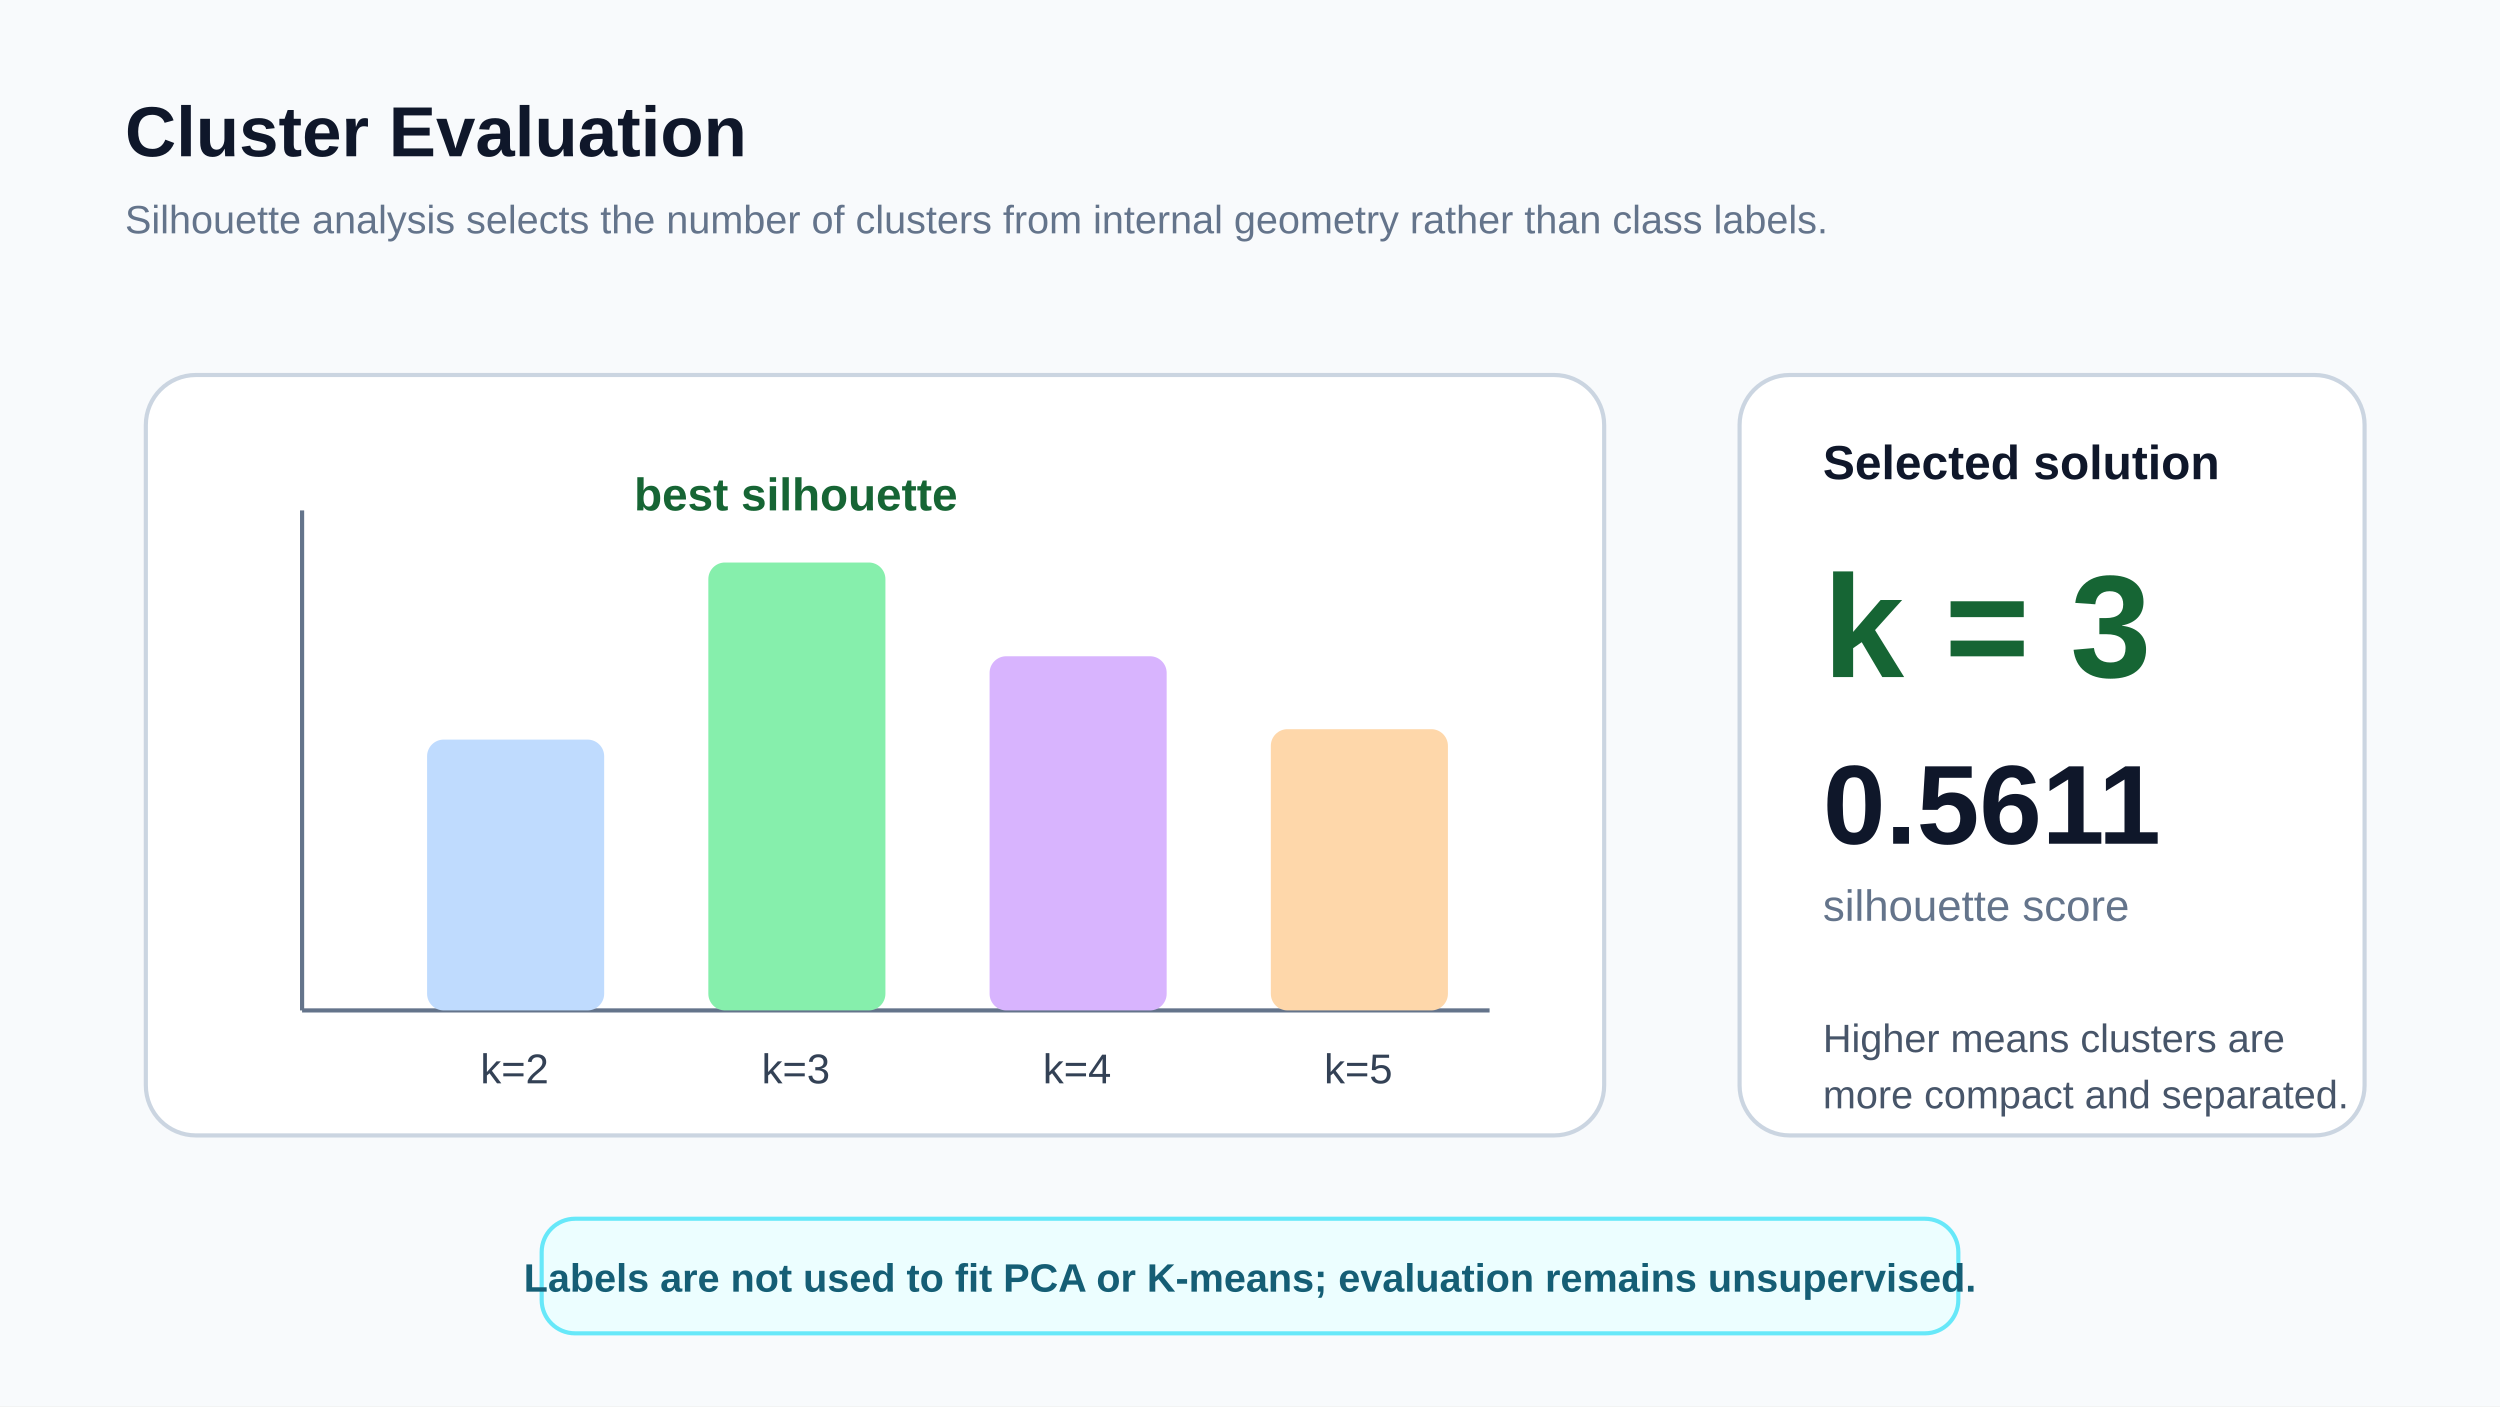
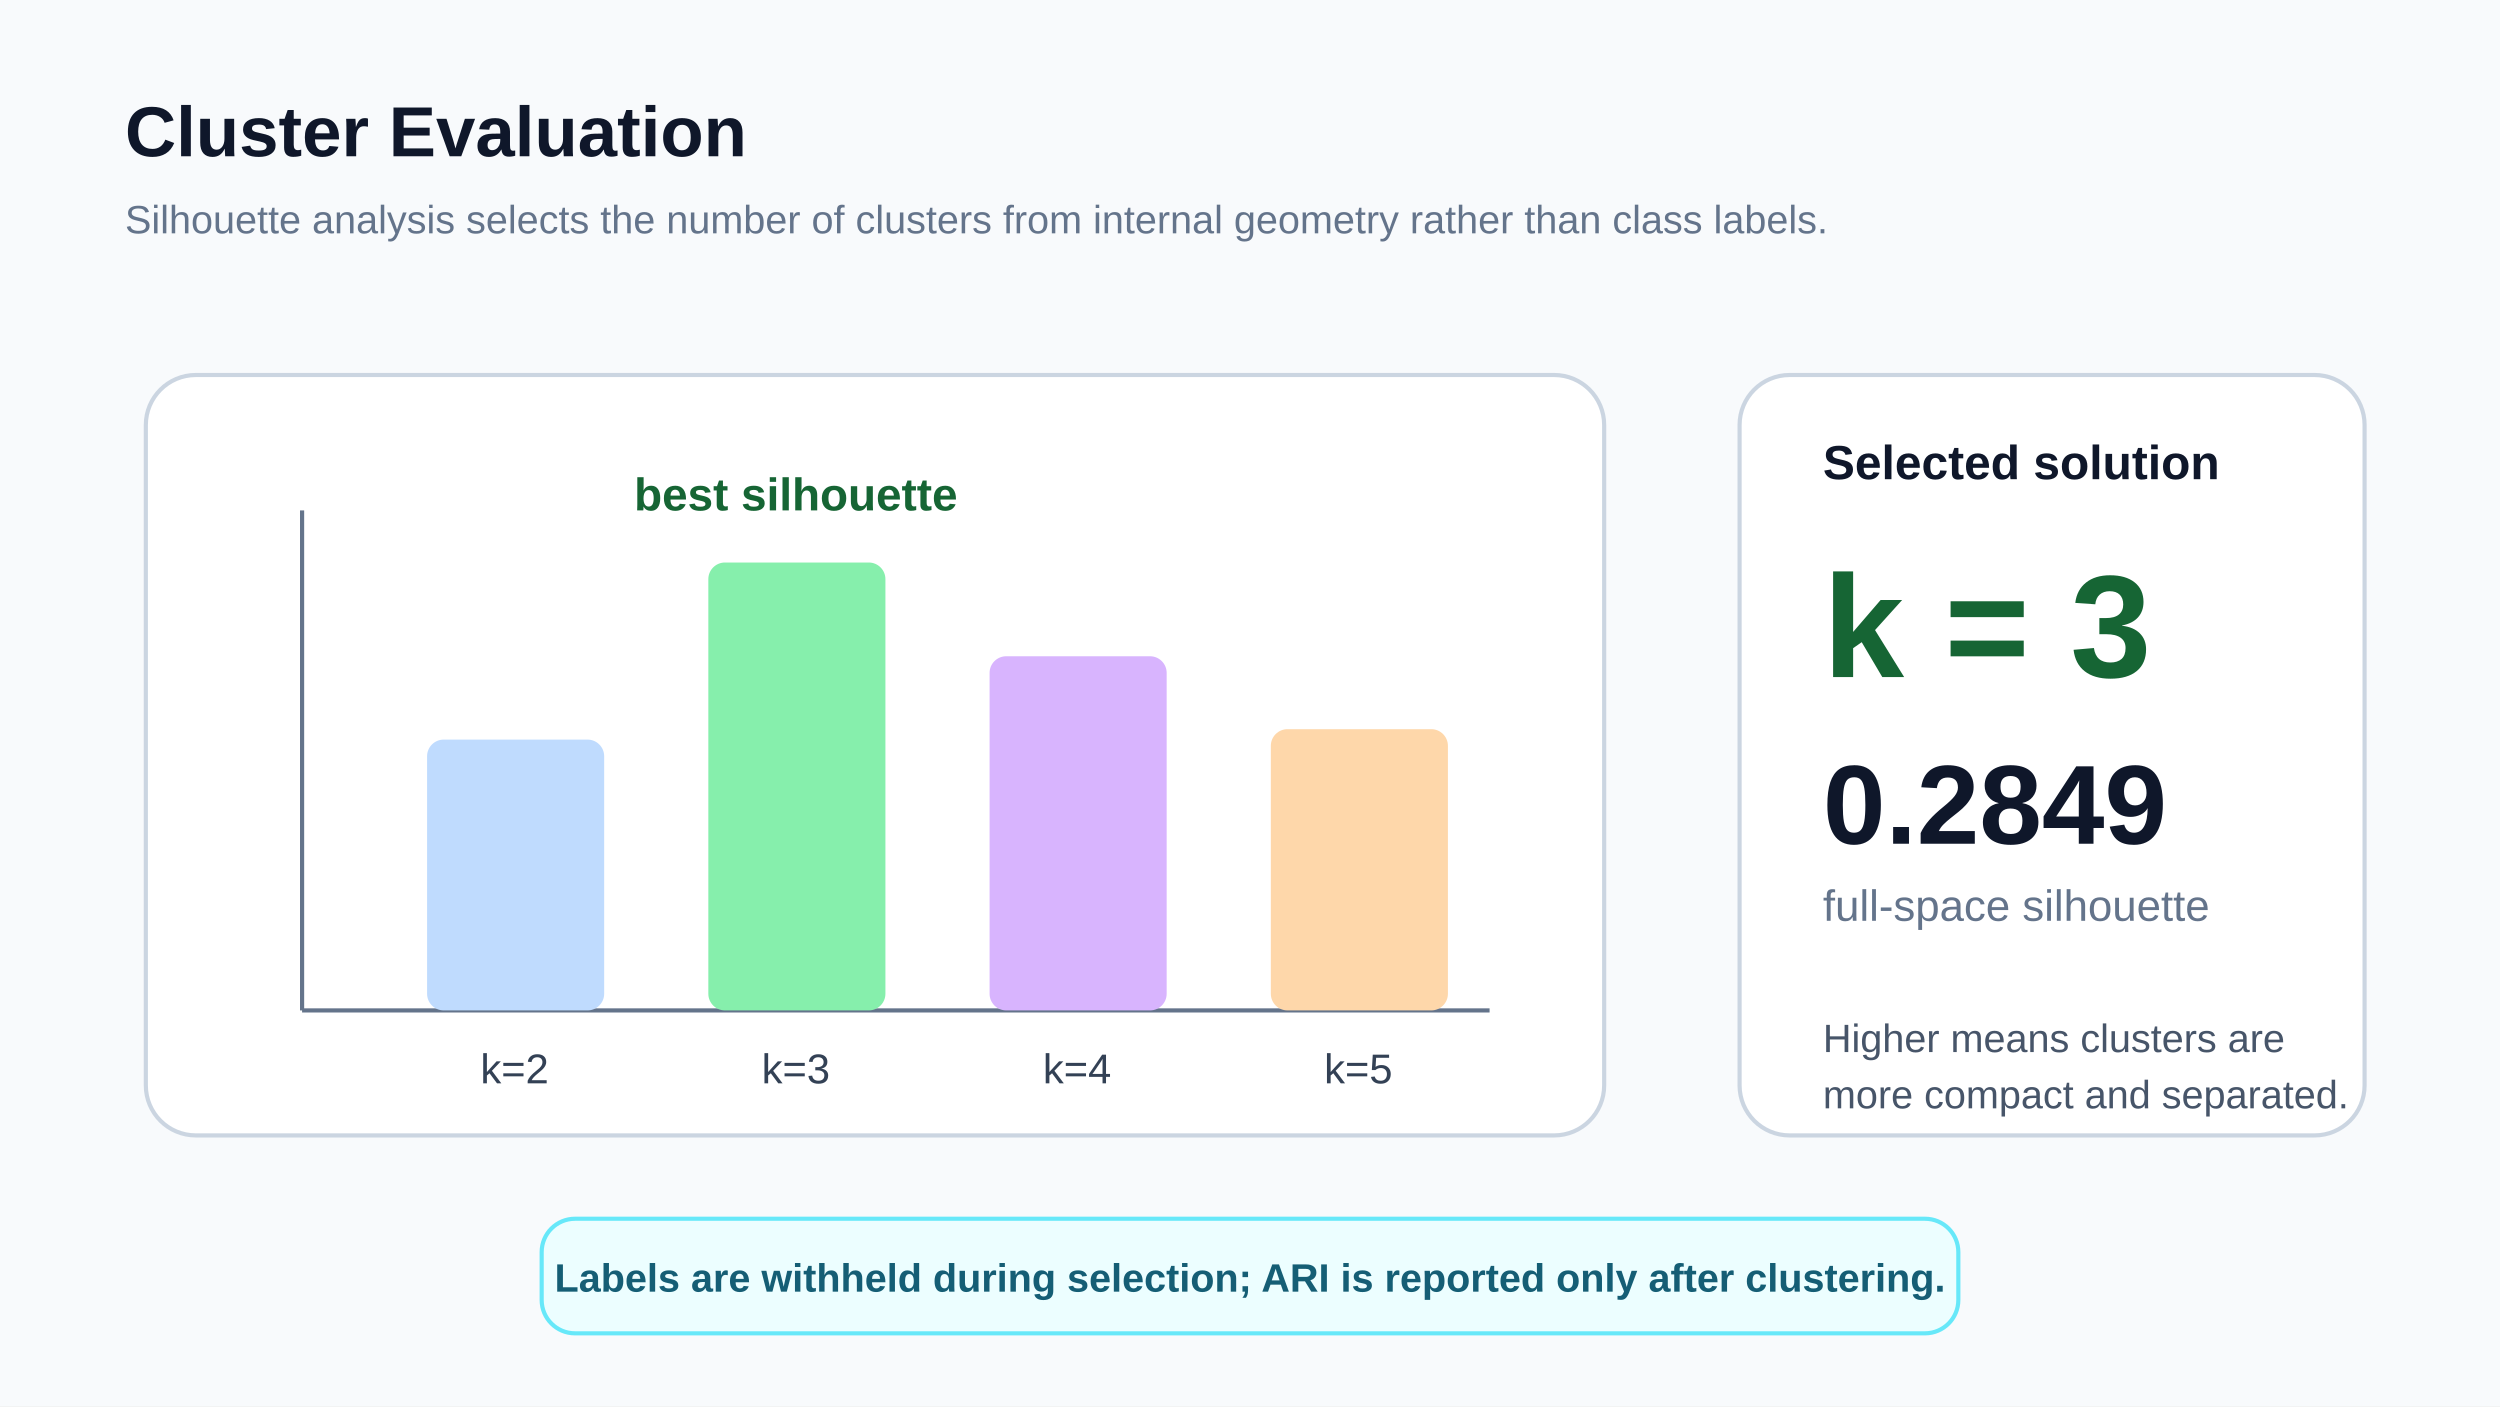
<svg xmlns="http://www.w3.org/2000/svg" width="1200" height="675">
  <rect width="1200" height="675" fill="#f8fafc" />
  <text x="60" y="75" font-family="Arial" font-size="34" font-weight="700" fill="#0f172a">Cluster Evaluation</text>
  <text x="60" y="112" font-family="Arial" font-size="19" fill="#64748b">Silhouette analysis selects the number of clusters from internal geometry rather than class labels.</text>
  <rect x="70" y="180" width="700" height="365" rx="24" fill="#fff" stroke="#cbd5e1" stroke-width="2" />
  <line x1="145" y1="485" x2="715" y2="485" stroke="#64748b" stroke-width="2" />
  <line x1="145" y1="485" x2="145" y2="245" stroke="#64748b" stroke-width="2" />
  <rect x="205" y="355" width="85" height="130" rx="8" fill="#bfdbfe" />
  <rect x="340" y="270" width="85" height="215" rx="8" fill="#86efac" />
  <rect x="475" y="315" width="85" height="170" rx="8" fill="#d8b4fe" />
  <rect x="610" y="350" width="85" height="135" rx="8" fill="#fed7aa" />
  <g font-family="Arial" font-size="20" fill="#334155" text-anchor="middle">
    <text x="247" y="520">k=2</text>
    <text x="382" y="520">k=3</text>
    <text x="517" y="520">k=4</text>
    <text x="652" y="520">k=5</text>
  </g>
  <text x="382" y="245" text-anchor="middle" font-family="Arial" font-size="22" font-weight="700" fill="#166534">best silhouette</text>
  <rect x="835" y="180" width="300" height="365" rx="24" fill="#fff" stroke="#cbd5e1" stroke-width="2" />
  <text x="875" y="230" font-family="Arial" font-size="23" font-weight="700" fill="#0f172a">Selected solution</text>
  <text x="875" y="325" font-family="Arial" font-size="70" font-weight="700" fill="#166534">k = 3</text>
-   <text x="875" y="405" font-family="Arial" font-size="54" font-weight="700" fill="#0f172a">0.5611</text>
-   <text x="875" y="442" font-family="Arial" font-size="21" fill="#64748b">silhouette score</text>
+   <text x="875" y="405" font-family="Arial" font-size="54" font-weight="700" fill="#0f172a">0.2849</text>
+   <text x="875" y="442" font-family="Arial" font-size="21" fill="#64748b">full-space silhouette</text>
  <text x="875" y="505" font-family="Arial" font-size="19" fill="#475569">Higher means clusters are</text>
  <text x="875" y="532" font-family="Arial" font-size="19" fill="#475569">more compact and separated.</text>
  <rect x="260" y="585" width="680" height="55" rx="16" fill="#ecfeff" stroke="#67e8f9" stroke-width="2" />
-   <text x="600" y="620" text-anchor="middle" font-family="Arial" font-size="19" font-weight="700" fill="#155e75">Labels are not used to fit PCA or K-means; evaluation remains unsupervised.</text>
+   <text x="600" y="620" text-anchor="middle" font-family="Arial" font-size="19" font-weight="700" fill="#155e75">Labels are withheld during selection; ARI is reported only after clustering.</text>
</svg>
